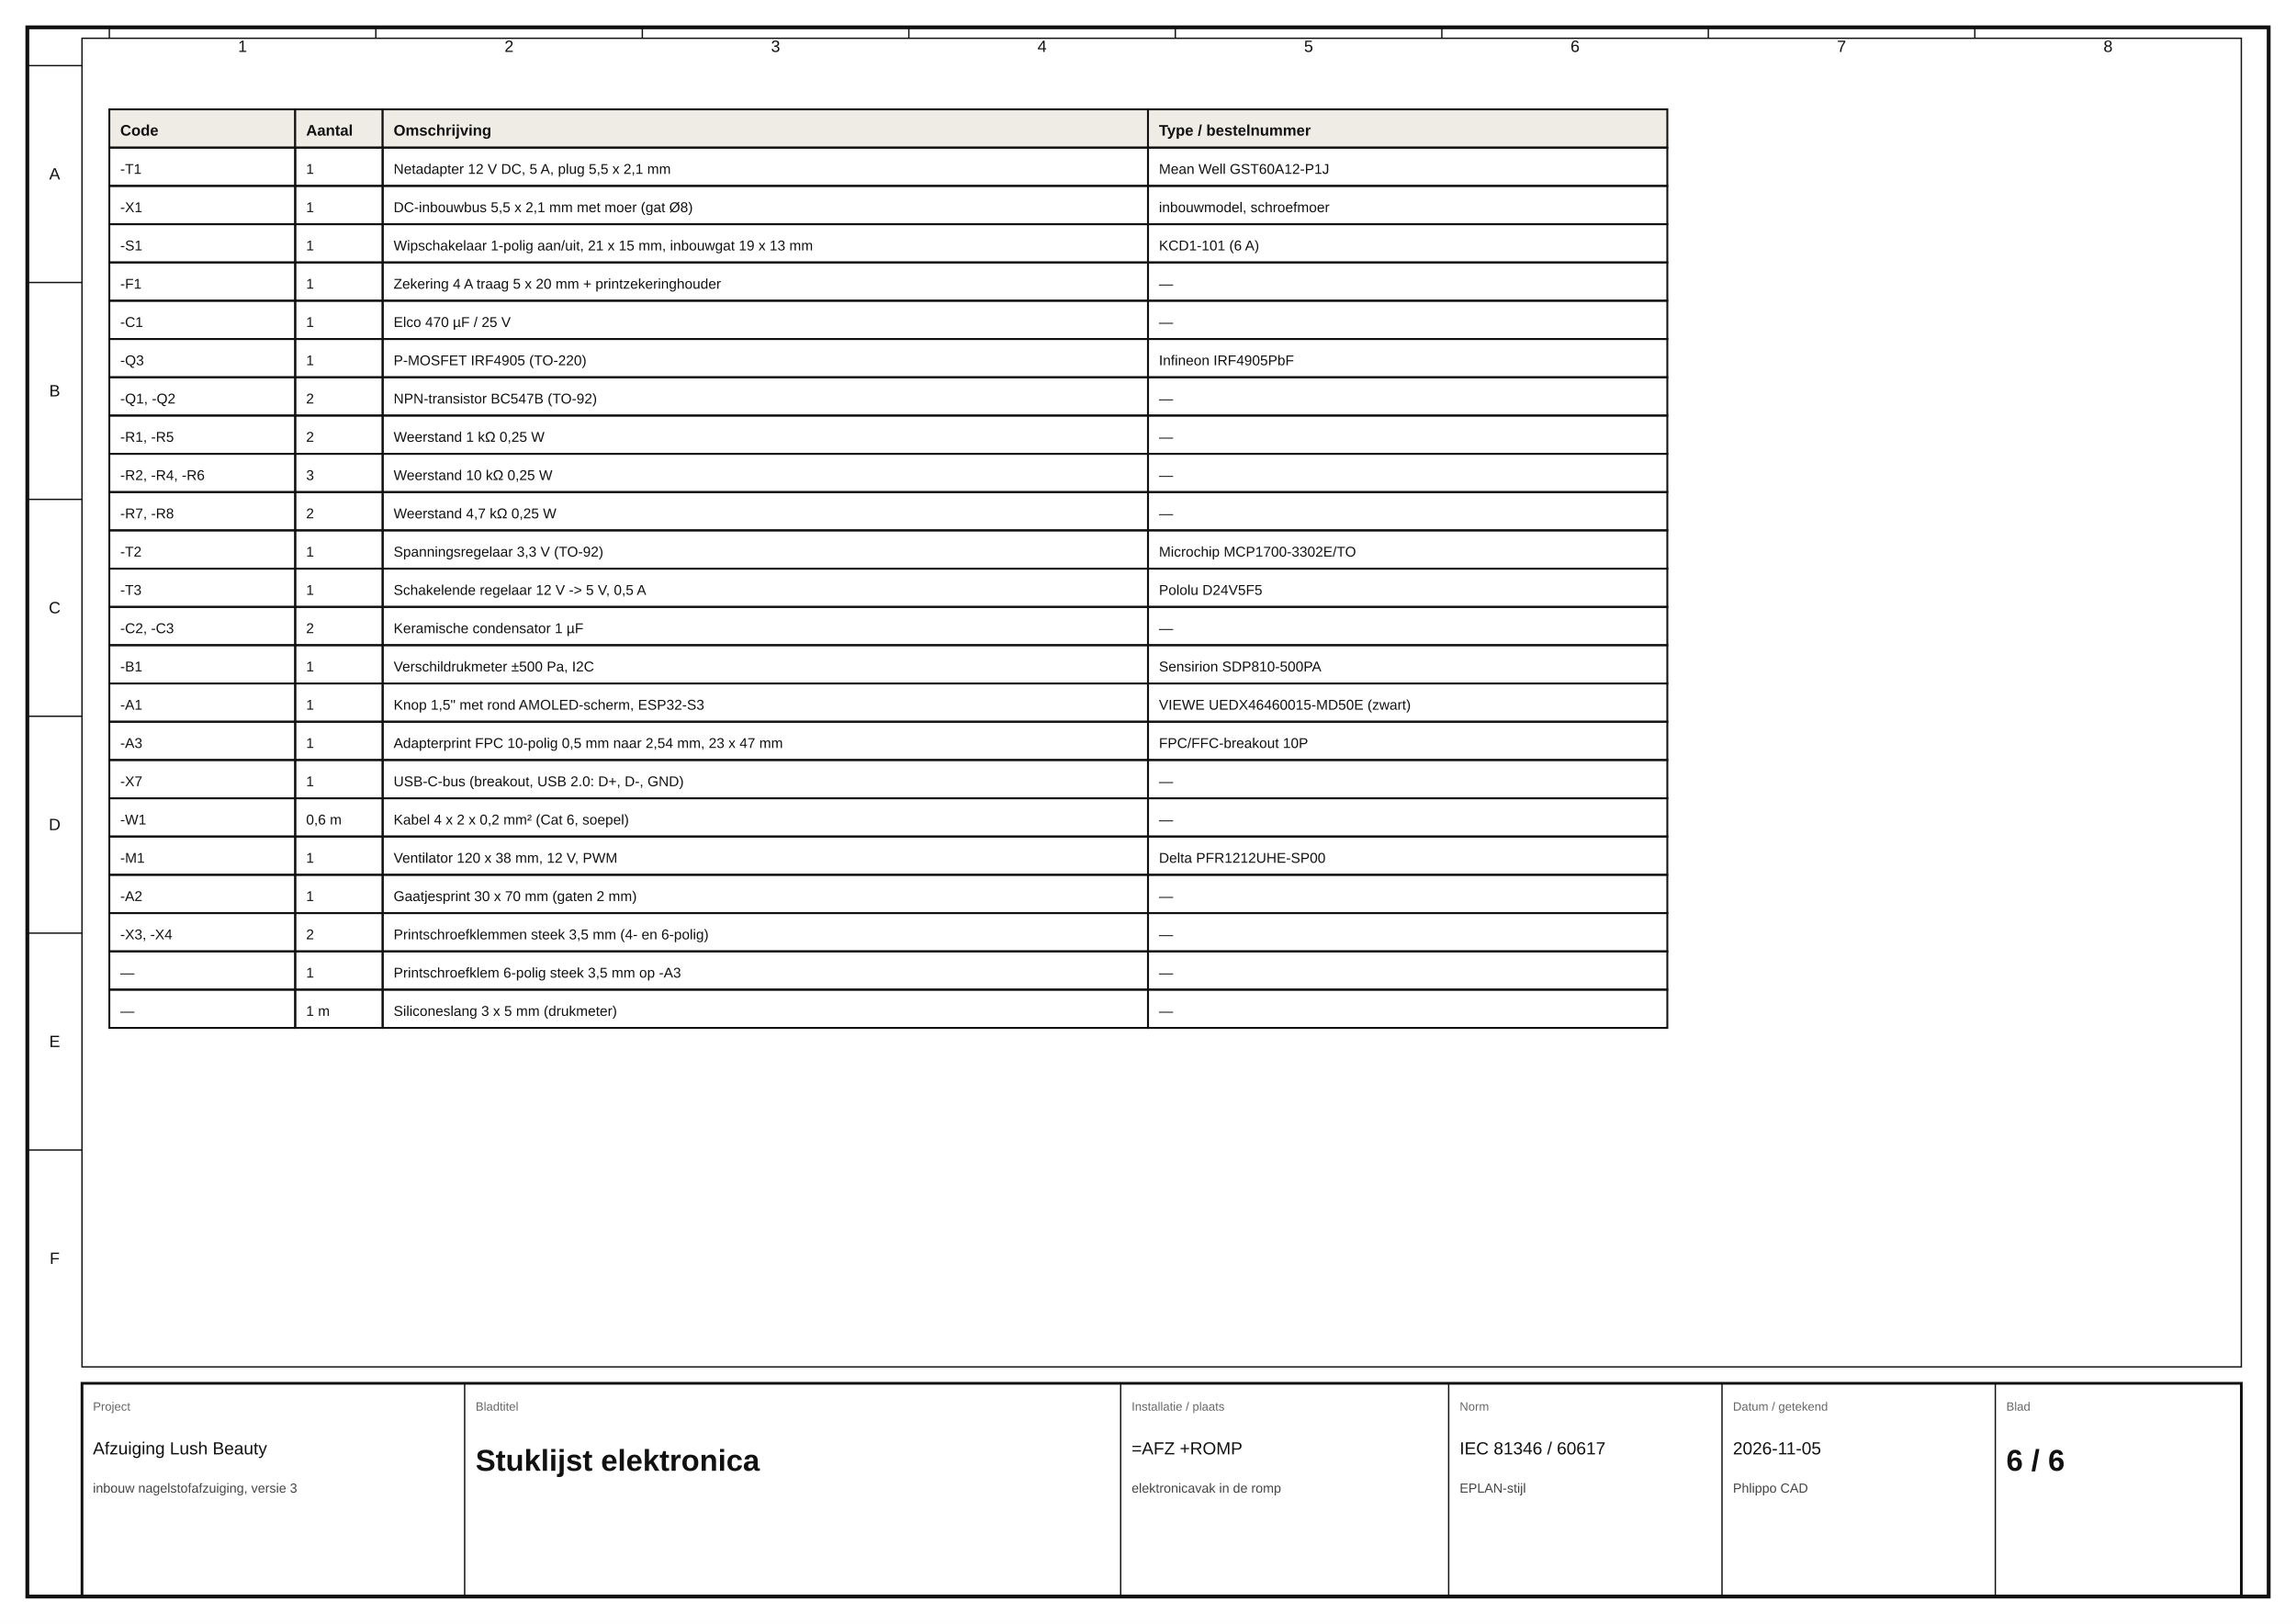
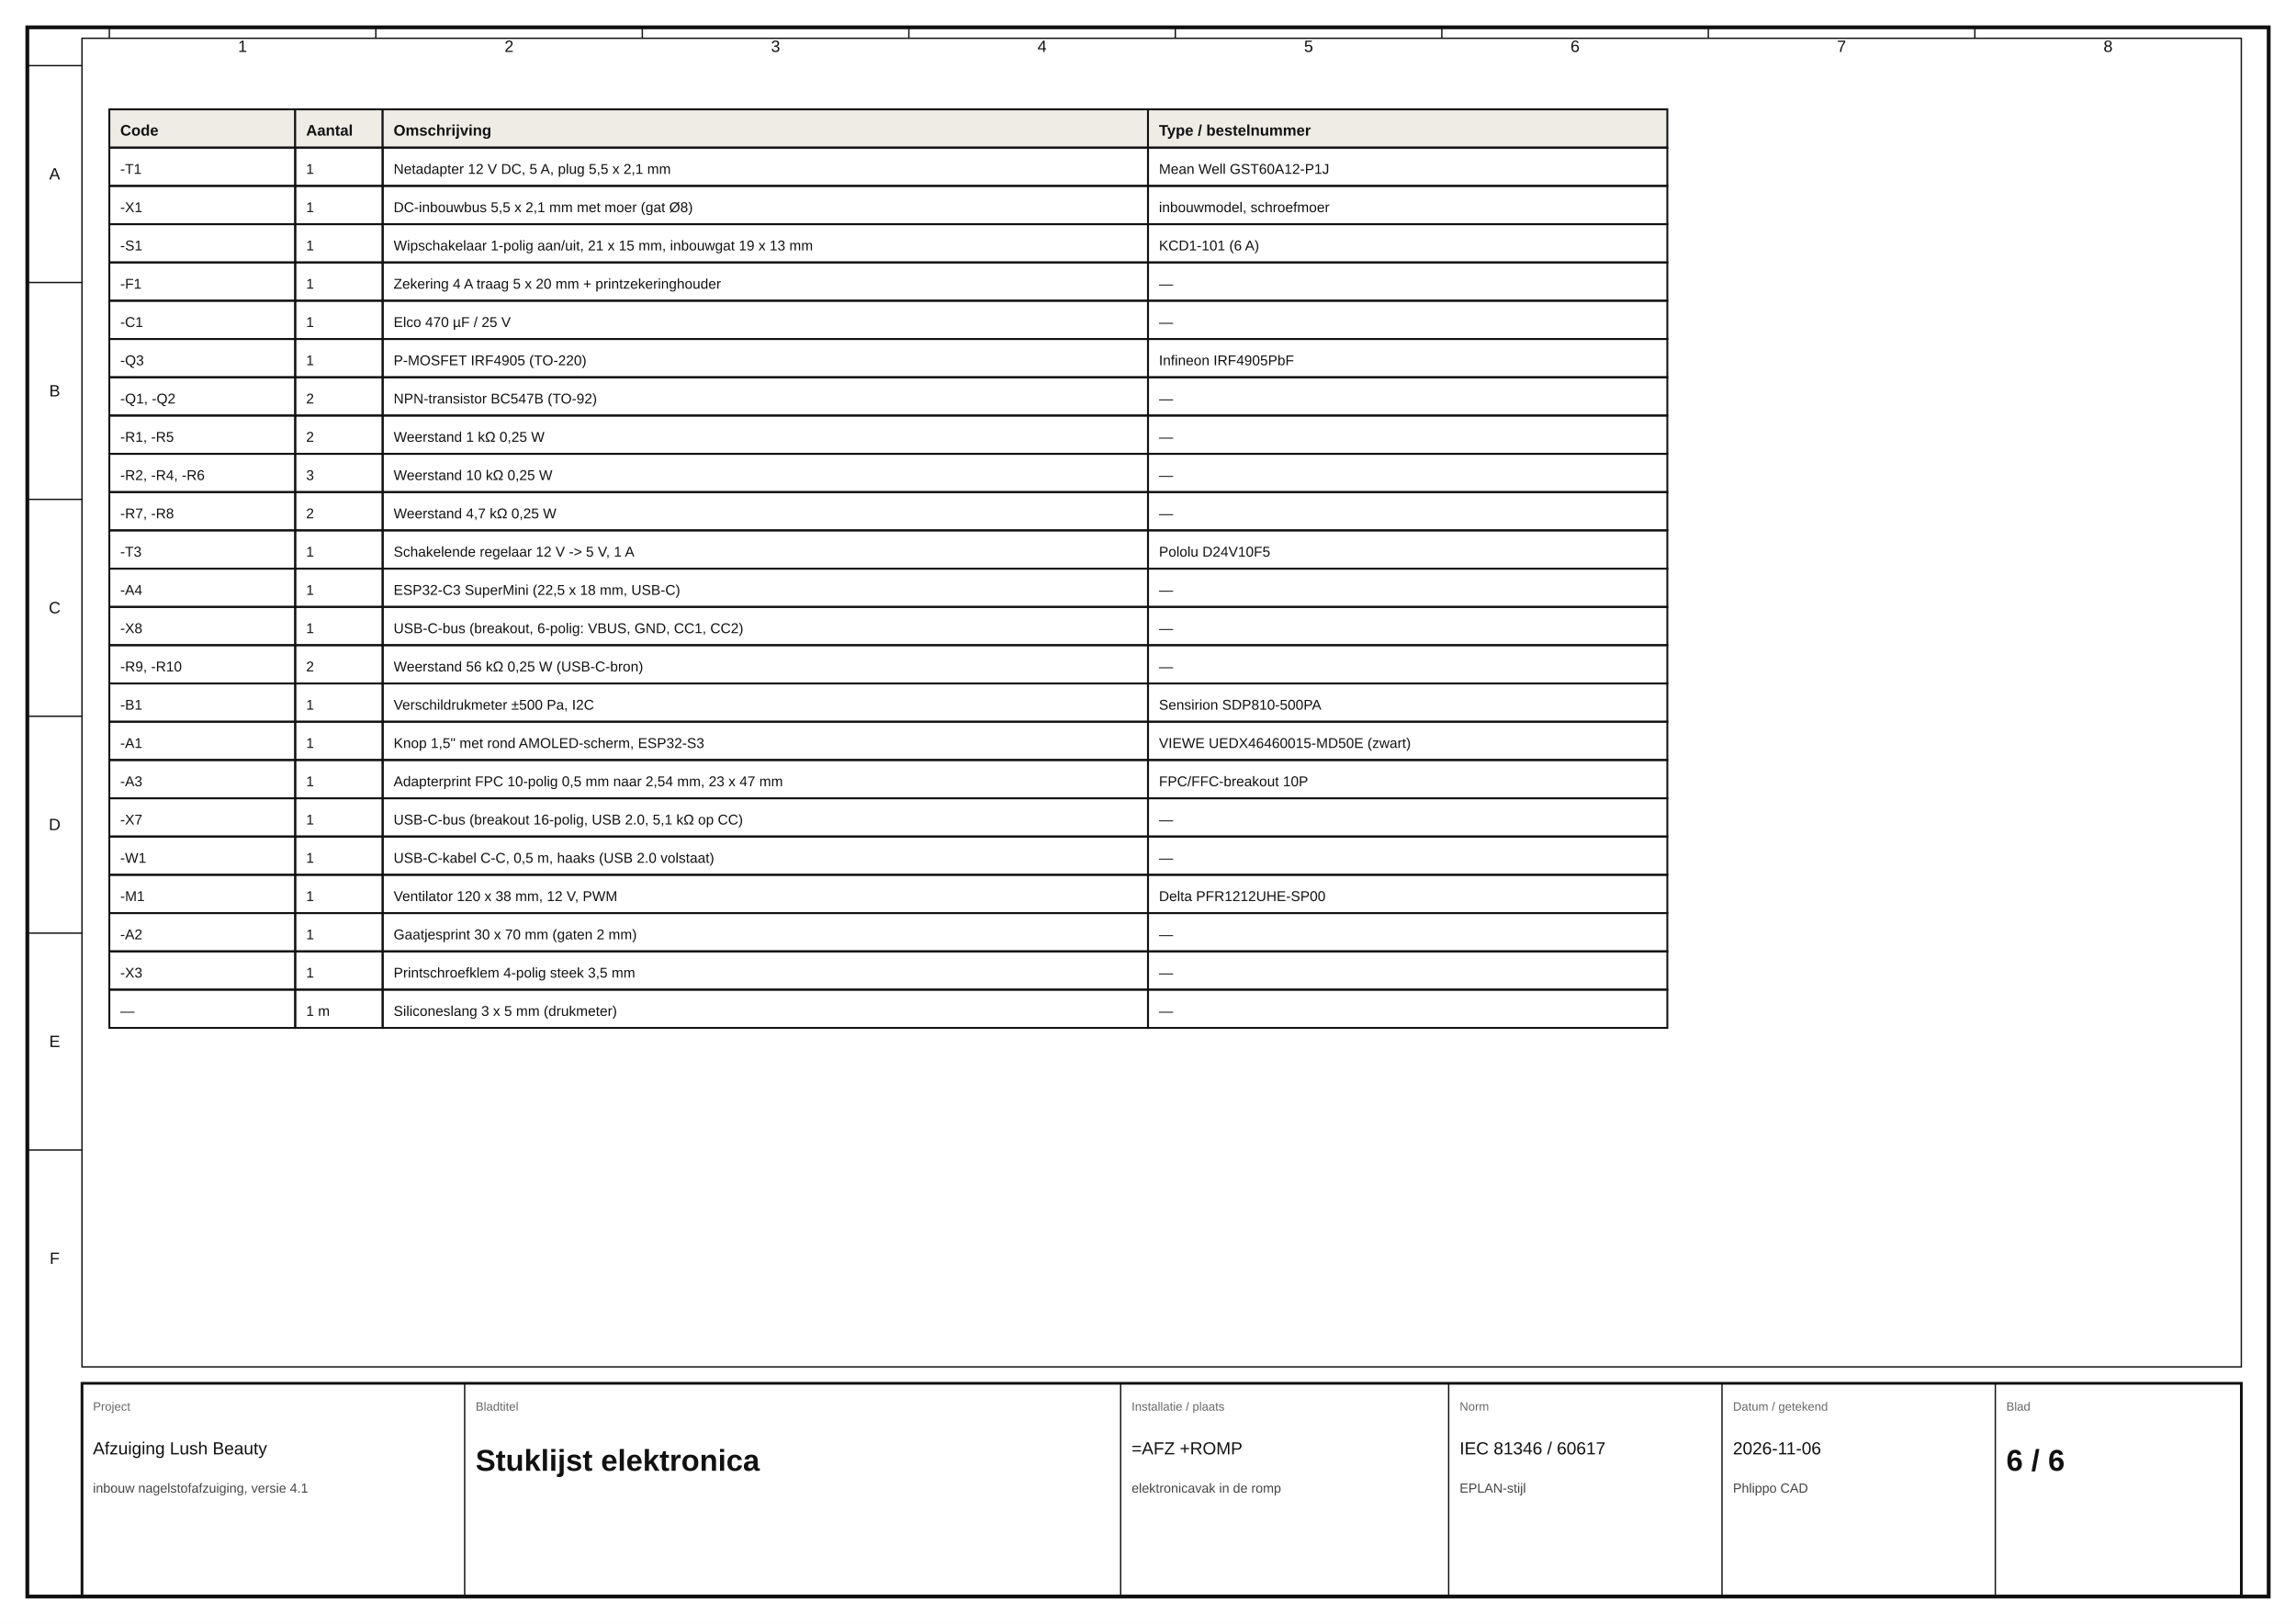
<svg xmlns="http://www.w3.org/2000/svg" viewBox="0 0 420 297" width="420mm" height="297mm" font-family="Arial, Helvetica, sans-serif">
  <rect width="420" height="297" fill="#fff" />
  <rect x="5" y="5" width="410" height="287" fill="none" stroke="#111" stroke-width="0.7" />
  <rect x="15" y="7" width="395" height="243" fill="none" stroke="#111" stroke-width="0.25" />
  <polyline points="20,5 20,7" fill="none" stroke="#111" stroke-width="0.25" />
  <text x="44.375" y="9.5" font-size="3" text-anchor="middle" fill="#111">1</text>
  <polyline points="68.75,5 68.75,7" fill="none" stroke="#111" stroke-width="0.25" />
  <text x="93.125" y="9.5" font-size="3" text-anchor="middle" fill="#111">2</text>
  <polyline points="117.5,5 117.5,7" fill="none" stroke="#111" stroke-width="0.25" />
  <text x="141.875" y="9.5" font-size="3" text-anchor="middle" fill="#111">3</text>
  <polyline points="166.25,5 166.25,7" fill="none" stroke="#111" stroke-width="0.25" />
  <text x="190.625" y="9.5" font-size="3" text-anchor="middle" fill="#111">4</text>
  <polyline points="215,5 215,7" fill="none" stroke="#111" stroke-width="0.25" />
  <text x="239.375" y="9.5" font-size="3" text-anchor="middle" fill="#111">5</text>
  <polyline points="263.75,5 263.75,7" fill="none" stroke="#111" stroke-width="0.25" />
  <text x="288.125" y="9.5" font-size="3" text-anchor="middle" fill="#111">6</text>
  <polyline points="312.5,5 312.5,7" fill="none" stroke="#111" stroke-width="0.25" />
  <text x="336.875" y="9.5" font-size="3" text-anchor="middle" fill="#111">7</text>
  <polyline points="361.25,5 361.25,7" fill="none" stroke="#111" stroke-width="0.25" />
  <text x="385.625" y="9.5" font-size="3" text-anchor="middle" fill="#111">8</text>
  <polyline points="5,12 15,12" fill="none" stroke="#111" stroke-width="0.25" />
  <text x="10" y="32.833" font-size="3" text-anchor="middle" fill="#111">A</text>
  <polyline points="5,51.667 15,51.667" fill="none" stroke="#111" stroke-width="0.25" />
  <text x="10" y="72.5" font-size="3" text-anchor="middle" fill="#111">B</text>
  <polyline points="5,91.333 15,91.333" fill="none" stroke="#111" stroke-width="0.25" />
  <text x="10" y="112.167" font-size="3" text-anchor="middle" fill="#111">C</text>
  <polyline points="5,131 15,131" fill="none" stroke="#111" stroke-width="0.25" />
  <text x="10" y="151.833" font-size="3" text-anchor="middle" fill="#111">D</text>
  <polyline points="5,170.667 15,170.667" fill="none" stroke="#111" stroke-width="0.25" />
  <text x="10" y="191.5" font-size="3" text-anchor="middle" fill="#111">E</text>
  <polyline points="5,210.333 15,210.333" fill="none" stroke="#111" stroke-width="0.25" />
  <text x="10" y="231.167" font-size="3" text-anchor="middle" fill="#111">F</text>
  <rect x="15" y="253" width="395" height="39" fill="none" stroke="#111" stroke-width="0.5" />
  <polyline points="15,253 15,292" fill="none" stroke="#111" stroke-width="0.25" />
  <text x="17" y="258" font-size="2.2" text-anchor="start" fill="#666">Project</text>
  <text x="17" y="266" font-size="3.2" text-anchor="start" fill="#111">Afzuiging Lush Beauty</text>
-   <text x="17" y="273" font-size="2.4" text-anchor="start" fill="#444">inbouw nagelstofafzuiging, versie 3</text>
+   <text x="17" y="273" font-size="2.4" text-anchor="start" fill="#444">inbouw nagelstofafzuiging, versie 4.1</text>
  <polyline points="85,253 85,292" fill="none" stroke="#111" stroke-width="0.25" />
  <text x="87" y="258" font-size="2.2" text-anchor="start" fill="#666">Bladtitel</text>
  <text x="87" y="269" font-size="5.5" text-anchor="start" fill="#111" font-weight="700">Stuklijst elektronica</text>
  <polyline points="205,253 205,292" fill="none" stroke="#111" stroke-width="0.25" />
  <text x="207" y="258" font-size="2.2" text-anchor="start" fill="#666">Installatie / plaats</text>
  <text x="207" y="266" font-size="3.2" text-anchor="start" fill="#111">=AFZ +ROMP</text>
  <text x="207" y="273" font-size="2.4" text-anchor="start" fill="#444">elektronicavak in de romp</text>
  <polyline points="265,253 265,292" fill="none" stroke="#111" stroke-width="0.25" />
  <text x="267" y="258" font-size="2.2" text-anchor="start" fill="#666">Norm</text>
  <text x="267" y="266" font-size="3.2" text-anchor="start" fill="#111">IEC 81346 / 60617</text>
  <text x="267" y="273" font-size="2.4" text-anchor="start" fill="#444">EPLAN-stijl</text>
  <polyline points="315,253 315,292" fill="none" stroke="#111" stroke-width="0.25" />
  <text x="317" y="258" font-size="2.2" text-anchor="start" fill="#666">Datum / getekend</text>
-   <text x="317" y="266" font-size="3.2" text-anchor="start" fill="#111">2026-11-05</text>
+   <text x="317" y="266" font-size="3.2" text-anchor="start" fill="#111">2026-11-06</text>
  <text x="317" y="273" font-size="2.4" text-anchor="start" fill="#444">Phlippo CAD</text>
  <polyline points="365,253 365,292" fill="none" stroke="#111" stroke-width="0.25" />
  <text x="367" y="258" font-size="2.2" text-anchor="start" fill="#666">Blad</text>
  <text x="367" y="269" font-size="5.5" text-anchor="start" fill="#111" font-weight="700">6 / 6</text>
  <rect x="20" y="20" width="34" height="7" fill="#efece6" stroke="#111" stroke-width="0.35" />
  <text x="22" y="24.8" font-size="2.8" text-anchor="start" fill="#111" font-weight="700">Code</text>
  <rect x="54" y="20" width="16" height="7" fill="#efece6" stroke="#111" stroke-width="0.35" />
  <text x="56" y="24.8" font-size="2.8" text-anchor="start" fill="#111" font-weight="700">Aantal</text>
  <rect x="70" y="20" width="140" height="7" fill="#efece6" stroke="#111" stroke-width="0.35" />
  <text x="72" y="24.8" font-size="2.8" text-anchor="start" fill="#111" font-weight="700">Omschrijving</text>
  <rect x="210" y="20" width="95" height="7" fill="#efece6" stroke="#111" stroke-width="0.35" />
  <text x="212" y="24.8" font-size="2.8" text-anchor="start" fill="#111" font-weight="700">Type / bestelnummer</text>
  <rect x="20" y="27" width="34" height="7" fill="none" stroke="#111" stroke-width="0.35" />
  <text x="22" y="31.8" font-size="2.6" text-anchor="start" fill="#111">-T1</text>
  <rect x="54" y="27" width="16" height="7" fill="none" stroke="#111" stroke-width="0.35" />
  <text x="56" y="31.8" font-size="2.6" text-anchor="start" fill="#111">1</text>
  <rect x="70" y="27" width="140" height="7" fill="none" stroke="#111" stroke-width="0.35" />
  <text x="72" y="31.8" font-size="2.6" text-anchor="start" fill="#111">Netadapter 12 V DC, 5 A, plug 5,5 x 2,1 mm</text>
  <rect x="210" y="27" width="95" height="7" fill="none" stroke="#111" stroke-width="0.35" />
  <text x="212" y="31.8" font-size="2.6" text-anchor="start" fill="#111">Mean Well GST60A12-P1J</text>
  <rect x="20" y="34" width="34" height="7" fill="none" stroke="#111" stroke-width="0.35" />
  <text x="22" y="38.8" font-size="2.6" text-anchor="start" fill="#111">-X1</text>
  <rect x="54" y="34" width="16" height="7" fill="none" stroke="#111" stroke-width="0.35" />
  <text x="56" y="38.8" font-size="2.6" text-anchor="start" fill="#111">1</text>
  <rect x="70" y="34" width="140" height="7" fill="none" stroke="#111" stroke-width="0.35" />
  <text x="72" y="38.8" font-size="2.6" text-anchor="start" fill="#111">DC-inbouwbus 5,5 x 2,1 mm met moer (gat Ø8)</text>
  <rect x="210" y="34" width="95" height="7" fill="none" stroke="#111" stroke-width="0.35" />
  <text x="212" y="38.8" font-size="2.6" text-anchor="start" fill="#111">inbouwmodel, schroefmoer</text>
  <rect x="20" y="41" width="34" height="7" fill="none" stroke="#111" stroke-width="0.35" />
  <text x="22" y="45.8" font-size="2.6" text-anchor="start" fill="#111">-S1</text>
  <rect x="54" y="41" width="16" height="7" fill="none" stroke="#111" stroke-width="0.35" />
  <text x="56" y="45.8" font-size="2.6" text-anchor="start" fill="#111">1</text>
  <rect x="70" y="41" width="140" height="7" fill="none" stroke="#111" stroke-width="0.35" />
  <text x="72" y="45.8" font-size="2.6" text-anchor="start" fill="#111">Wipschakelaar 1-polig aan/uit, 21 x 15 mm, inbouwgat 19 x 13 mm</text>
  <rect x="210" y="41" width="95" height="7" fill="none" stroke="#111" stroke-width="0.35" />
  <text x="212" y="45.8" font-size="2.6" text-anchor="start" fill="#111">KCD1-101 (6 A)</text>
  <rect x="20" y="48" width="34" height="7" fill="none" stroke="#111" stroke-width="0.35" />
  <text x="22" y="52.8" font-size="2.6" text-anchor="start" fill="#111">-F1</text>
  <rect x="54" y="48" width="16" height="7" fill="none" stroke="#111" stroke-width="0.35" />
  <text x="56" y="52.8" font-size="2.6" text-anchor="start" fill="#111">1</text>
  <rect x="70" y="48" width="140" height="7" fill="none" stroke="#111" stroke-width="0.35" />
  <text x="72" y="52.8" font-size="2.6" text-anchor="start" fill="#111">Zekering 4 A traag 5 x 20 mm + printzekeringhouder</text>
  <rect x="210" y="48" width="95" height="7" fill="none" stroke="#111" stroke-width="0.35" />
  <text x="212" y="52.8" font-size="2.6" text-anchor="start" fill="#111">—</text>
  <rect x="20" y="55" width="34" height="7" fill="none" stroke="#111" stroke-width="0.35" />
  <text x="22" y="59.8" font-size="2.6" text-anchor="start" fill="#111">-C1</text>
  <rect x="54" y="55" width="16" height="7" fill="none" stroke="#111" stroke-width="0.35" />
  <text x="56" y="59.8" font-size="2.6" text-anchor="start" fill="#111">1</text>
  <rect x="70" y="55" width="140" height="7" fill="none" stroke="#111" stroke-width="0.35" />
  <text x="72" y="59.8" font-size="2.6" text-anchor="start" fill="#111">Elco 470 µF / 25 V</text>
  <rect x="210" y="55" width="95" height="7" fill="none" stroke="#111" stroke-width="0.35" />
  <text x="212" y="59.8" font-size="2.6" text-anchor="start" fill="#111">—</text>
  <rect x="20" y="62" width="34" height="7" fill="none" stroke="#111" stroke-width="0.35" />
  <text x="22" y="66.8" font-size="2.6" text-anchor="start" fill="#111">-Q3</text>
  <rect x="54" y="62" width="16" height="7" fill="none" stroke="#111" stroke-width="0.35" />
  <text x="56" y="66.8" font-size="2.6" text-anchor="start" fill="#111">1</text>
  <rect x="70" y="62" width="140" height="7" fill="none" stroke="#111" stroke-width="0.35" />
  <text x="72" y="66.8" font-size="2.6" text-anchor="start" fill="#111">P-MOSFET IRF4905 (TO-220)</text>
  <rect x="210" y="62" width="95" height="7" fill="none" stroke="#111" stroke-width="0.35" />
  <text x="212" y="66.8" font-size="2.6" text-anchor="start" fill="#111">Infineon IRF4905PbF</text>
  <rect x="20" y="69" width="34" height="7" fill="none" stroke="#111" stroke-width="0.35" />
  <text x="22" y="73.8" font-size="2.6" text-anchor="start" fill="#111">-Q1, -Q2</text>
  <rect x="54" y="69" width="16" height="7" fill="none" stroke="#111" stroke-width="0.35" />
  <text x="56" y="73.8" font-size="2.6" text-anchor="start" fill="#111">2</text>
  <rect x="70" y="69" width="140" height="7" fill="none" stroke="#111" stroke-width="0.35" />
  <text x="72" y="73.8" font-size="2.6" text-anchor="start" fill="#111">NPN-transistor BC547B (TO-92)</text>
  <rect x="210" y="69" width="95" height="7" fill="none" stroke="#111" stroke-width="0.35" />
  <text x="212" y="73.8" font-size="2.6" text-anchor="start" fill="#111">—</text>
  <rect x="20" y="76" width="34" height="7" fill="none" stroke="#111" stroke-width="0.35" />
  <text x="22" y="80.8" font-size="2.6" text-anchor="start" fill="#111">-R1, -R5</text>
  <rect x="54" y="76" width="16" height="7" fill="none" stroke="#111" stroke-width="0.35" />
  <text x="56" y="80.8" font-size="2.6" text-anchor="start" fill="#111">2</text>
  <rect x="70" y="76" width="140" height="7" fill="none" stroke="#111" stroke-width="0.35" />
  <text x="72" y="80.8" font-size="2.6" text-anchor="start" fill="#111">Weerstand 1 kΩ 0,25 W</text>
  <rect x="210" y="76" width="95" height="7" fill="none" stroke="#111" stroke-width="0.35" />
  <text x="212" y="80.8" font-size="2.6" text-anchor="start" fill="#111">—</text>
  <rect x="20" y="83" width="34" height="7" fill="none" stroke="#111" stroke-width="0.35" />
  <text x="22" y="87.8" font-size="2.6" text-anchor="start" fill="#111">-R2, -R4, -R6</text>
  <rect x="54" y="83" width="16" height="7" fill="none" stroke="#111" stroke-width="0.35" />
  <text x="56" y="87.8" font-size="2.6" text-anchor="start" fill="#111">3</text>
  <rect x="70" y="83" width="140" height="7" fill="none" stroke="#111" stroke-width="0.35" />
  <text x="72" y="87.8" font-size="2.6" text-anchor="start" fill="#111">Weerstand 10 kΩ 0,25 W</text>
  <rect x="210" y="83" width="95" height="7" fill="none" stroke="#111" stroke-width="0.35" />
  <text x="212" y="87.8" font-size="2.6" text-anchor="start" fill="#111">—</text>
  <rect x="20" y="90" width="34" height="7" fill="none" stroke="#111" stroke-width="0.35" />
  <text x="22" y="94.8" font-size="2.6" text-anchor="start" fill="#111">-R7, -R8</text>
  <rect x="54" y="90" width="16" height="7" fill="none" stroke="#111" stroke-width="0.35" />
  <text x="56" y="94.8" font-size="2.6" text-anchor="start" fill="#111">2</text>
  <rect x="70" y="90" width="140" height="7" fill="none" stroke="#111" stroke-width="0.35" />
  <text x="72" y="94.8" font-size="2.6" text-anchor="start" fill="#111">Weerstand 4,7 kΩ 0,25 W</text>
  <rect x="210" y="90" width="95" height="7" fill="none" stroke="#111" stroke-width="0.35" />
  <text x="212" y="94.8" font-size="2.6" text-anchor="start" fill="#111">—</text>
  <rect x="20" y="97" width="34" height="7" fill="none" stroke="#111" stroke-width="0.35" />
-   <text x="22" y="101.8" font-size="2.6" text-anchor="start" fill="#111">-T2</text>
+   <text x="22" y="101.8" font-size="2.6" text-anchor="start" fill="#111">-T3</text>
  <rect x="54" y="97" width="16" height="7" fill="none" stroke="#111" stroke-width="0.35" />
  <text x="56" y="101.8" font-size="2.6" text-anchor="start" fill="#111">1</text>
  <rect x="70" y="97" width="140" height="7" fill="none" stroke="#111" stroke-width="0.35" />
-   <text x="72" y="101.8" font-size="2.6" text-anchor="start" fill="#111">Spanningsregelaar 3,3 V (TO-92)</text>
+   <text x="72" y="101.8" font-size="2.6" text-anchor="start" fill="#111">Schakelende regelaar 12 V -&gt; 5 V, 1 A</text>
  <rect x="210" y="97" width="95" height="7" fill="none" stroke="#111" stroke-width="0.35" />
-   <text x="212" y="101.8" font-size="2.6" text-anchor="start" fill="#111">Microchip MCP1700-3302E/TO</text>
+   <text x="212" y="101.8" font-size="2.6" text-anchor="start" fill="#111">Pololu D24V10F5</text>
  <rect x="20" y="104" width="34" height="7" fill="none" stroke="#111" stroke-width="0.35" />
-   <text x="22" y="108.8" font-size="2.6" text-anchor="start" fill="#111">-T3</text>
+   <text x="22" y="108.8" font-size="2.6" text-anchor="start" fill="#111">-A4</text>
  <rect x="54" y="104" width="16" height="7" fill="none" stroke="#111" stroke-width="0.35" />
  <text x="56" y="108.8" font-size="2.6" text-anchor="start" fill="#111">1</text>
  <rect x="70" y="104" width="140" height="7" fill="none" stroke="#111" stroke-width="0.35" />
-   <text x="72" y="108.8" font-size="2.6" text-anchor="start" fill="#111">Schakelende regelaar 12 V -&gt; 5 V, 0,5 A</text>
+   <text x="72" y="108.8" font-size="2.6" text-anchor="start" fill="#111">ESP32-C3 SuperMini (22,5 x 18 mm, USB-C)</text>
  <rect x="210" y="104" width="95" height="7" fill="none" stroke="#111" stroke-width="0.35" />
-   <text x="212" y="108.8" font-size="2.6" text-anchor="start" fill="#111">Pololu D24V5F5</text>
+   <text x="212" y="108.8" font-size="2.6" text-anchor="start" fill="#111">—</text>
  <rect x="20" y="111" width="34" height="7" fill="none" stroke="#111" stroke-width="0.35" />
-   <text x="22" y="115.8" font-size="2.6" text-anchor="start" fill="#111">-C2, -C3</text>
+   <text x="22" y="115.8" font-size="2.6" text-anchor="start" fill="#111">-X8</text>
  <rect x="54" y="111" width="16" height="7" fill="none" stroke="#111" stroke-width="0.35" />
-   <text x="56" y="115.8" font-size="2.6" text-anchor="start" fill="#111">2</text>
+   <text x="56" y="115.8" font-size="2.6" text-anchor="start" fill="#111">1</text>
  <rect x="70" y="111" width="140" height="7" fill="none" stroke="#111" stroke-width="0.35" />
-   <text x="72" y="115.8" font-size="2.6" text-anchor="start" fill="#111">Keramische condensator 1 µF</text>
+   <text x="72" y="115.8" font-size="2.6" text-anchor="start" fill="#111">USB-C-bus (breakout, 6-polig: VBUS, GND, CC1, CC2)</text>
  <rect x="210" y="111" width="95" height="7" fill="none" stroke="#111" stroke-width="0.35" />
  <text x="212" y="115.8" font-size="2.6" text-anchor="start" fill="#111">—</text>
  <rect x="20" y="118" width="34" height="7" fill="none" stroke="#111" stroke-width="0.35" />
-   <text x="22" y="122.8" font-size="2.6" text-anchor="start" fill="#111">-B1</text>
+   <text x="22" y="122.8" font-size="2.6" text-anchor="start" fill="#111">-R9, -R10</text>
  <rect x="54" y="118" width="16" height="7" fill="none" stroke="#111" stroke-width="0.35" />
-   <text x="56" y="122.8" font-size="2.6" text-anchor="start" fill="#111">1</text>
+   <text x="56" y="122.8" font-size="2.6" text-anchor="start" fill="#111">2</text>
  <rect x="70" y="118" width="140" height="7" fill="none" stroke="#111" stroke-width="0.35" />
-   <text x="72" y="122.8" font-size="2.6" text-anchor="start" fill="#111">Verschildrukmeter ±500 Pa, I2C</text>
+   <text x="72" y="122.8" font-size="2.6" text-anchor="start" fill="#111">Weerstand 56 kΩ 0,25 W (USB-C-bron)</text>
  <rect x="210" y="118" width="95" height="7" fill="none" stroke="#111" stroke-width="0.35" />
-   <text x="212" y="122.8" font-size="2.6" text-anchor="start" fill="#111">Sensirion SDP810-500PA</text>
+   <text x="212" y="122.8" font-size="2.6" text-anchor="start" fill="#111">—</text>
  <rect x="20" y="125" width="34" height="7" fill="none" stroke="#111" stroke-width="0.35" />
-   <text x="22" y="129.8" font-size="2.6" text-anchor="start" fill="#111">-A1</text>
+   <text x="22" y="129.8" font-size="2.6" text-anchor="start" fill="#111">-B1</text>
  <rect x="54" y="125" width="16" height="7" fill="none" stroke="#111" stroke-width="0.35" />
  <text x="56" y="129.8" font-size="2.6" text-anchor="start" fill="#111">1</text>
  <rect x="70" y="125" width="140" height="7" fill="none" stroke="#111" stroke-width="0.35" />
-   <text x="72" y="129.8" font-size="2.6" text-anchor="start" fill="#111">Knop 1,5" met rond AMOLED-scherm, ESP32-S3</text>
+   <text x="72" y="129.8" font-size="2.6" text-anchor="start" fill="#111">Verschildrukmeter ±500 Pa, I2C</text>
  <rect x="210" y="125" width="95" height="7" fill="none" stroke="#111" stroke-width="0.35" />
-   <text x="212" y="129.8" font-size="2.6" text-anchor="start" fill="#111">VIEWE UEDX46460015-MD50E (zwart)</text>
+   <text x="212" y="129.8" font-size="2.6" text-anchor="start" fill="#111">Sensirion SDP810-500PA</text>
  <rect x="20" y="132" width="34" height="7" fill="none" stroke="#111" stroke-width="0.35" />
-   <text x="22" y="136.8" font-size="2.6" text-anchor="start" fill="#111">-A3</text>
+   <text x="22" y="136.8" font-size="2.6" text-anchor="start" fill="#111">-A1</text>
  <rect x="54" y="132" width="16" height="7" fill="none" stroke="#111" stroke-width="0.35" />
  <text x="56" y="136.8" font-size="2.6" text-anchor="start" fill="#111">1</text>
  <rect x="70" y="132" width="140" height="7" fill="none" stroke="#111" stroke-width="0.35" />
-   <text x="72" y="136.8" font-size="2.6" text-anchor="start" fill="#111">Adapterprint FPC 10-polig 0,5 mm naar 2,54 mm, 23 x 47 mm</text>
+   <text x="72" y="136.8" font-size="2.6" text-anchor="start" fill="#111">Knop 1,5" met rond AMOLED-scherm, ESP32-S3</text>
  <rect x="210" y="132" width="95" height="7" fill="none" stroke="#111" stroke-width="0.35" />
-   <text x="212" y="136.8" font-size="2.6" text-anchor="start" fill="#111">FPC/FFC-breakout 10P</text>
+   <text x="212" y="136.8" font-size="2.6" text-anchor="start" fill="#111">VIEWE UEDX46460015-MD50E (zwart)</text>
  <rect x="20" y="139" width="34" height="7" fill="none" stroke="#111" stroke-width="0.35" />
-   <text x="22" y="143.8" font-size="2.6" text-anchor="start" fill="#111">-X7</text>
+   <text x="22" y="143.8" font-size="2.6" text-anchor="start" fill="#111">-A3</text>
  <rect x="54" y="139" width="16" height="7" fill="none" stroke="#111" stroke-width="0.35" />
  <text x="56" y="143.8" font-size="2.6" text-anchor="start" fill="#111">1</text>
  <rect x="70" y="139" width="140" height="7" fill="none" stroke="#111" stroke-width="0.35" />
-   <text x="72" y="143.8" font-size="2.6" text-anchor="start" fill="#111">USB-C-bus (breakout, USB 2.0: D+, D-, GND)</text>
+   <text x="72" y="143.8" font-size="2.6" text-anchor="start" fill="#111">Adapterprint FPC 10-polig 0,5 mm naar 2,54 mm, 23 x 47 mm</text>
  <rect x="210" y="139" width="95" height="7" fill="none" stroke="#111" stroke-width="0.35" />
-   <text x="212" y="143.8" font-size="2.6" text-anchor="start" fill="#111">—</text>
+   <text x="212" y="143.8" font-size="2.6" text-anchor="start" fill="#111">FPC/FFC-breakout 10P</text>
  <rect x="20" y="146" width="34" height="7" fill="none" stroke="#111" stroke-width="0.35" />
-   <text x="22" y="150.8" font-size="2.6" text-anchor="start" fill="#111">-W1</text>
+   <text x="22" y="150.8" font-size="2.6" text-anchor="start" fill="#111">-X7</text>
  <rect x="54" y="146" width="16" height="7" fill="none" stroke="#111" stroke-width="0.35" />
-   <text x="56" y="150.8" font-size="2.6" text-anchor="start" fill="#111">0,6 m</text>
+   <text x="56" y="150.8" font-size="2.6" text-anchor="start" fill="#111">1</text>
  <rect x="70" y="146" width="140" height="7" fill="none" stroke="#111" stroke-width="0.35" />
-   <text x="72" y="150.8" font-size="2.6" text-anchor="start" fill="#111">Kabel 4 x 2 x 0,2 mm² (Cat 6, soepel)</text>
+   <text x="72" y="150.8" font-size="2.6" text-anchor="start" fill="#111">USB-C-bus (breakout 16-polig, USB 2.0, 5,1 kΩ op CC)</text>
  <rect x="210" y="146" width="95" height="7" fill="none" stroke="#111" stroke-width="0.35" />
  <text x="212" y="150.8" font-size="2.6" text-anchor="start" fill="#111">—</text>
  <rect x="20" y="153" width="34" height="7" fill="none" stroke="#111" stroke-width="0.35" />
-   <text x="22" y="157.8" font-size="2.6" text-anchor="start" fill="#111">-M1</text>
+   <text x="22" y="157.8" font-size="2.6" text-anchor="start" fill="#111">-W1</text>
  <rect x="54" y="153" width="16" height="7" fill="none" stroke="#111" stroke-width="0.35" />
  <text x="56" y="157.8" font-size="2.6" text-anchor="start" fill="#111">1</text>
  <rect x="70" y="153" width="140" height="7" fill="none" stroke="#111" stroke-width="0.35" />
-   <text x="72" y="157.8" font-size="2.6" text-anchor="start" fill="#111">Ventilator 120 x 38 mm, 12 V, PWM</text>
+   <text x="72" y="157.8" font-size="2.6" text-anchor="start" fill="#111">USB-C-kabel C-C, 0,5 m, haaks (USB 2.0 volstaat)</text>
  <rect x="210" y="153" width="95" height="7" fill="none" stroke="#111" stroke-width="0.35" />
-   <text x="212" y="157.8" font-size="2.6" text-anchor="start" fill="#111">Delta PFR1212UHE-SP00</text>
+   <text x="212" y="157.8" font-size="2.6" text-anchor="start" fill="#111">—</text>
  <rect x="20" y="160" width="34" height="7" fill="none" stroke="#111" stroke-width="0.35" />
-   <text x="22" y="164.8" font-size="2.6" text-anchor="start" fill="#111">-A2</text>
+   <text x="22" y="164.8" font-size="2.6" text-anchor="start" fill="#111">-M1</text>
  <rect x="54" y="160" width="16" height="7" fill="none" stroke="#111" stroke-width="0.35" />
  <text x="56" y="164.8" font-size="2.6" text-anchor="start" fill="#111">1</text>
  <rect x="70" y="160" width="140" height="7" fill="none" stroke="#111" stroke-width="0.35" />
-   <text x="72" y="164.8" font-size="2.6" text-anchor="start" fill="#111">Gaatjesprint 30 x 70 mm (gaten 2 mm)</text>
+   <text x="72" y="164.8" font-size="2.6" text-anchor="start" fill="#111">Ventilator 120 x 38 mm, 12 V, PWM</text>
  <rect x="210" y="160" width="95" height="7" fill="none" stroke="#111" stroke-width="0.35" />
-   <text x="212" y="164.8" font-size="2.6" text-anchor="start" fill="#111">—</text>
+   <text x="212" y="164.8" font-size="2.6" text-anchor="start" fill="#111">Delta PFR1212UHE-SP00</text>
  <rect x="20" y="167" width="34" height="7" fill="none" stroke="#111" stroke-width="0.35" />
-   <text x="22" y="171.8" font-size="2.6" text-anchor="start" fill="#111">-X3, -X4</text>
+   <text x="22" y="171.8" font-size="2.6" text-anchor="start" fill="#111">-A2</text>
  <rect x="54" y="167" width="16" height="7" fill="none" stroke="#111" stroke-width="0.35" />
-   <text x="56" y="171.8" font-size="2.6" text-anchor="start" fill="#111">2</text>
+   <text x="56" y="171.8" font-size="2.6" text-anchor="start" fill="#111">1</text>
  <rect x="70" y="167" width="140" height="7" fill="none" stroke="#111" stroke-width="0.35" />
-   <text x="72" y="171.8" font-size="2.6" text-anchor="start" fill="#111">Printschroefklemmen steek 3,5 mm (4- en 6-polig)</text>
+   <text x="72" y="171.8" font-size="2.6" text-anchor="start" fill="#111">Gaatjesprint 30 x 70 mm (gaten 2 mm)</text>
  <rect x="210" y="167" width="95" height="7" fill="none" stroke="#111" stroke-width="0.35" />
  <text x="212" y="171.8" font-size="2.6" text-anchor="start" fill="#111">—</text>
  <rect x="20" y="174" width="34" height="7" fill="none" stroke="#111" stroke-width="0.35" />
-   <text x="22" y="178.8" font-size="2.6" text-anchor="start" fill="#111">—</text>
+   <text x="22" y="178.8" font-size="2.6" text-anchor="start" fill="#111">-X3</text>
  <rect x="54" y="174" width="16" height="7" fill="none" stroke="#111" stroke-width="0.35" />
  <text x="56" y="178.8" font-size="2.6" text-anchor="start" fill="#111">1</text>
  <rect x="70" y="174" width="140" height="7" fill="none" stroke="#111" stroke-width="0.35" />
-   <text x="72" y="178.8" font-size="2.6" text-anchor="start" fill="#111">Printschroefklem 6-polig steek 3,5 mm op -A3</text>
+   <text x="72" y="178.8" font-size="2.6" text-anchor="start" fill="#111">Printschroefklem 4-polig steek 3,5 mm</text>
  <rect x="210" y="174" width="95" height="7" fill="none" stroke="#111" stroke-width="0.35" />
  <text x="212" y="178.8" font-size="2.6" text-anchor="start" fill="#111">—</text>
  <rect x="20" y="181" width="34" height="7" fill="none" stroke="#111" stroke-width="0.35" />
  <text x="22" y="185.8" font-size="2.6" text-anchor="start" fill="#111">—</text>
  <rect x="54" y="181" width="16" height="7" fill="none" stroke="#111" stroke-width="0.35" />
  <text x="56" y="185.8" font-size="2.6" text-anchor="start" fill="#111">1 m</text>
  <rect x="70" y="181" width="140" height="7" fill="none" stroke="#111" stroke-width="0.35" />
  <text x="72" y="185.8" font-size="2.6" text-anchor="start" fill="#111">Siliconeslang 3 x 5 mm (drukmeter)</text>
  <rect x="210" y="181" width="95" height="7" fill="none" stroke="#111" stroke-width="0.35" />
  <text x="212" y="185.8" font-size="2.6" text-anchor="start" fill="#111">—</text>
</svg>
